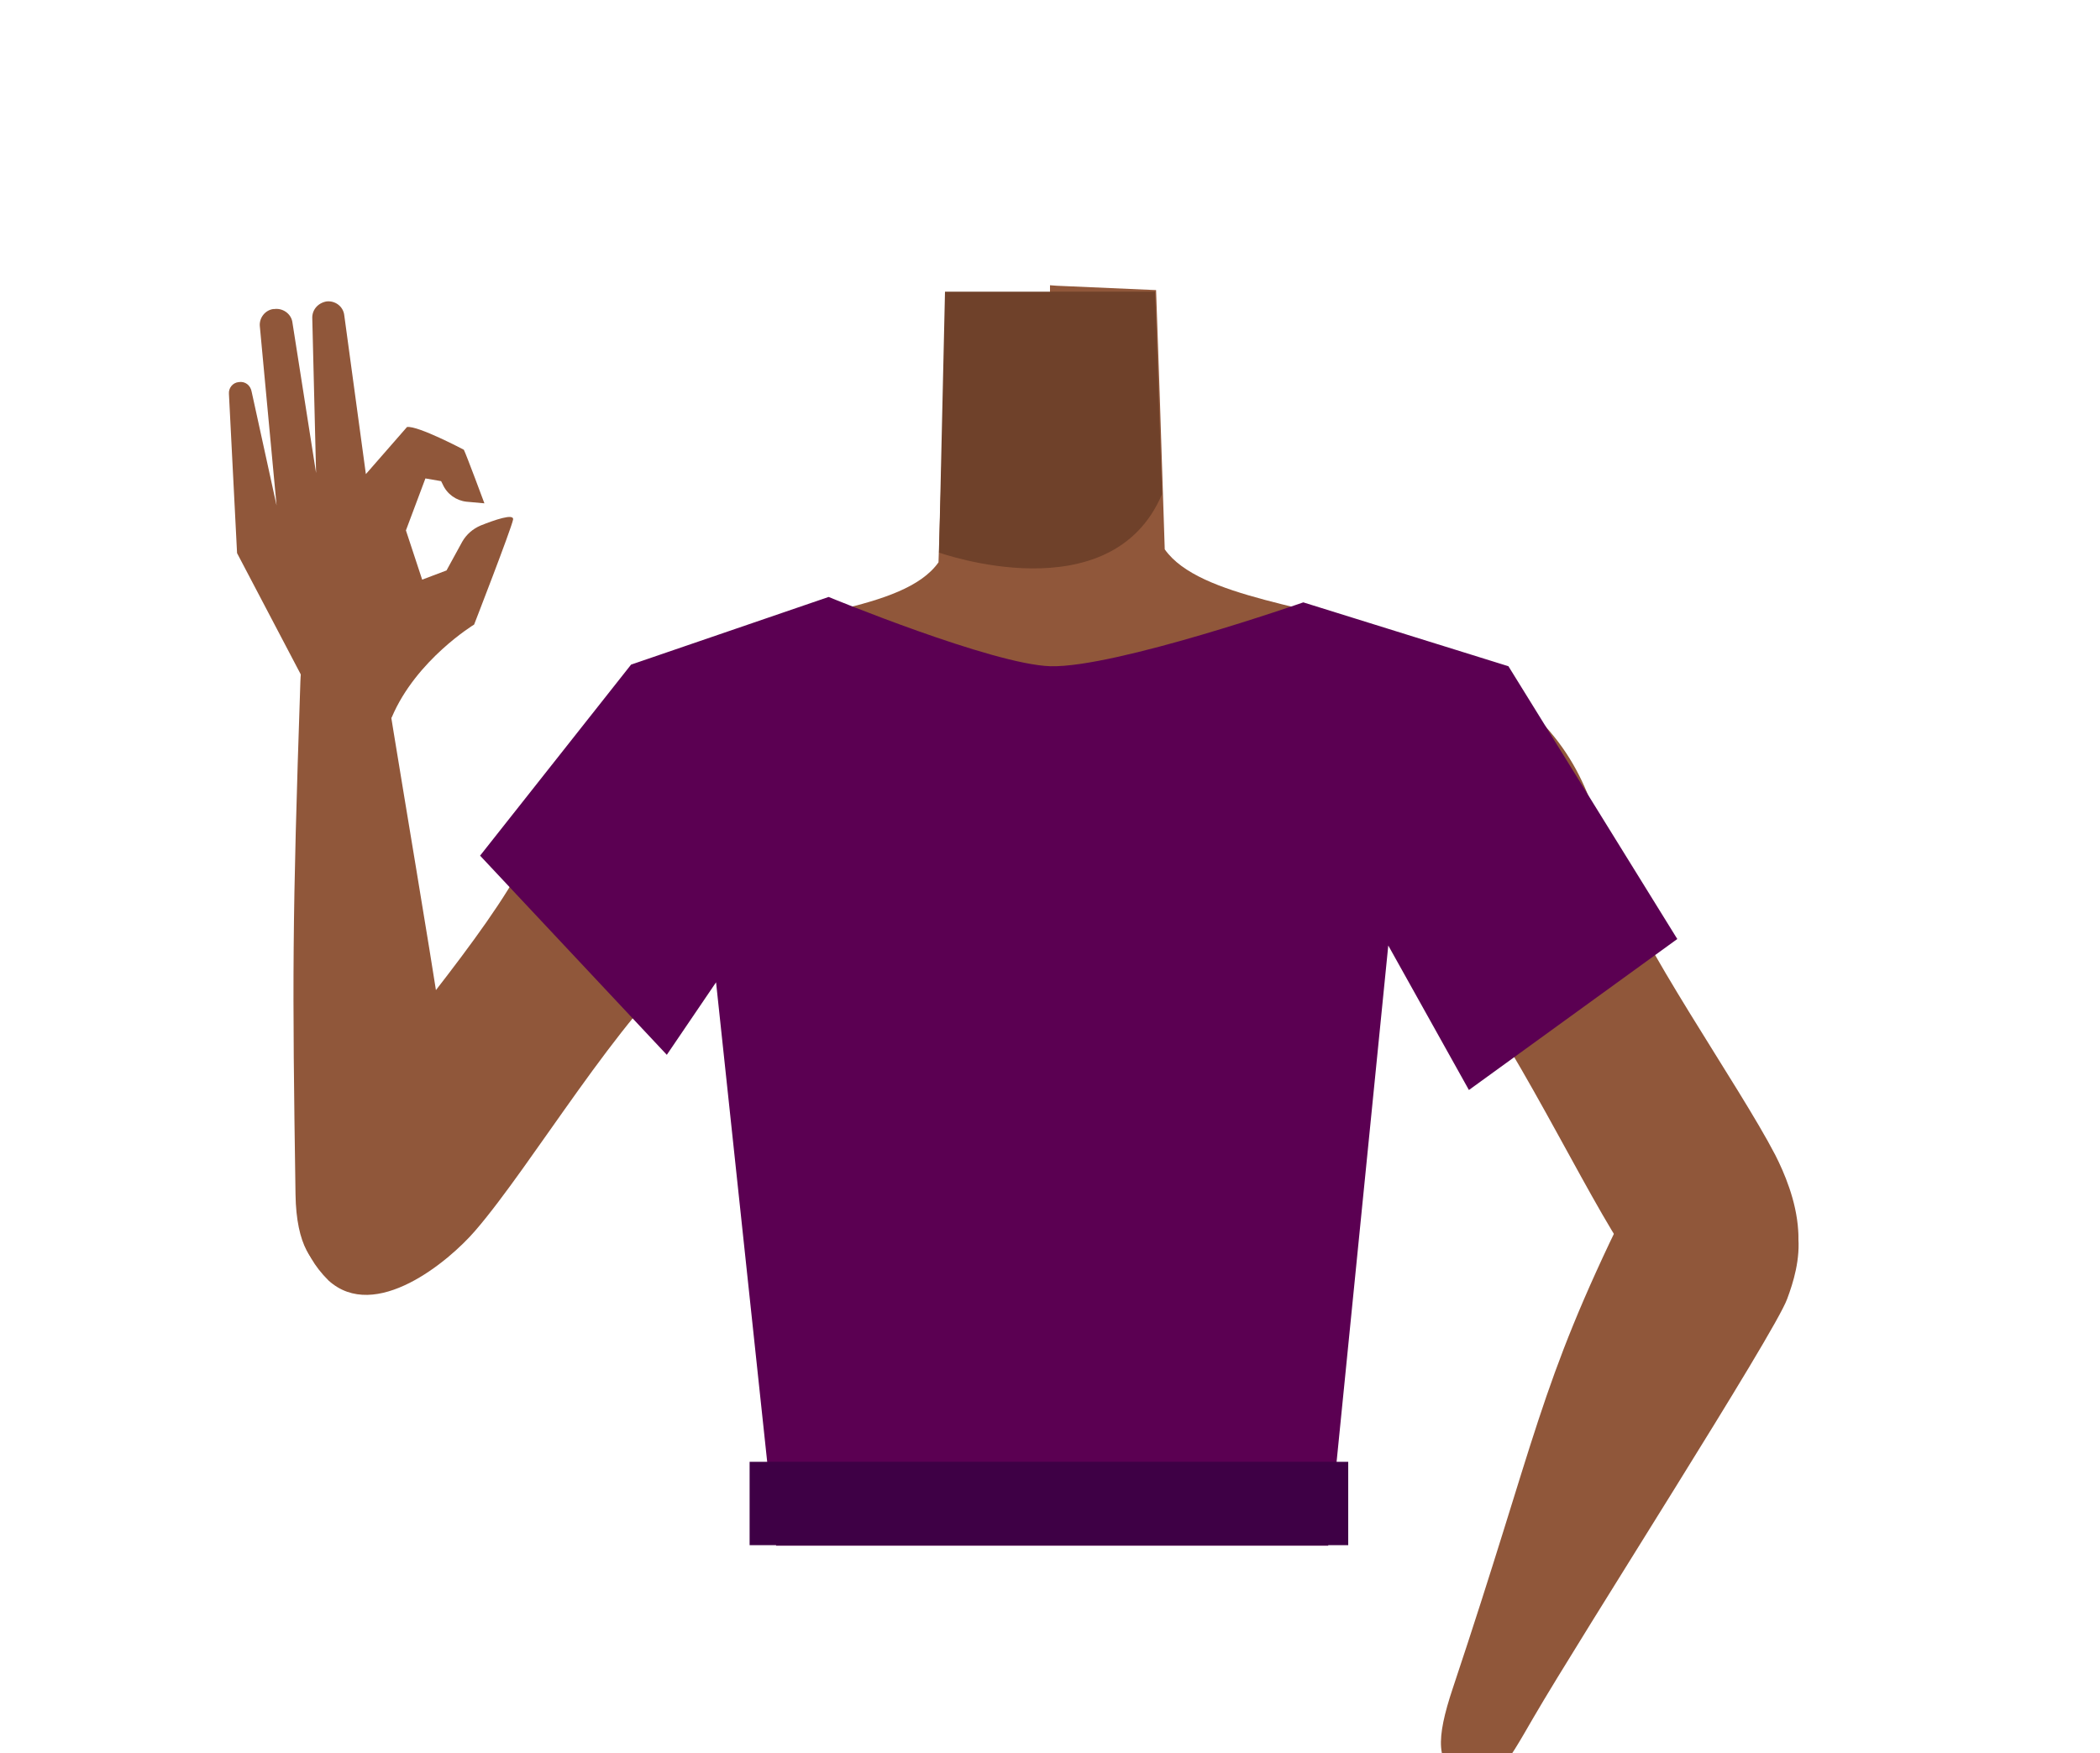
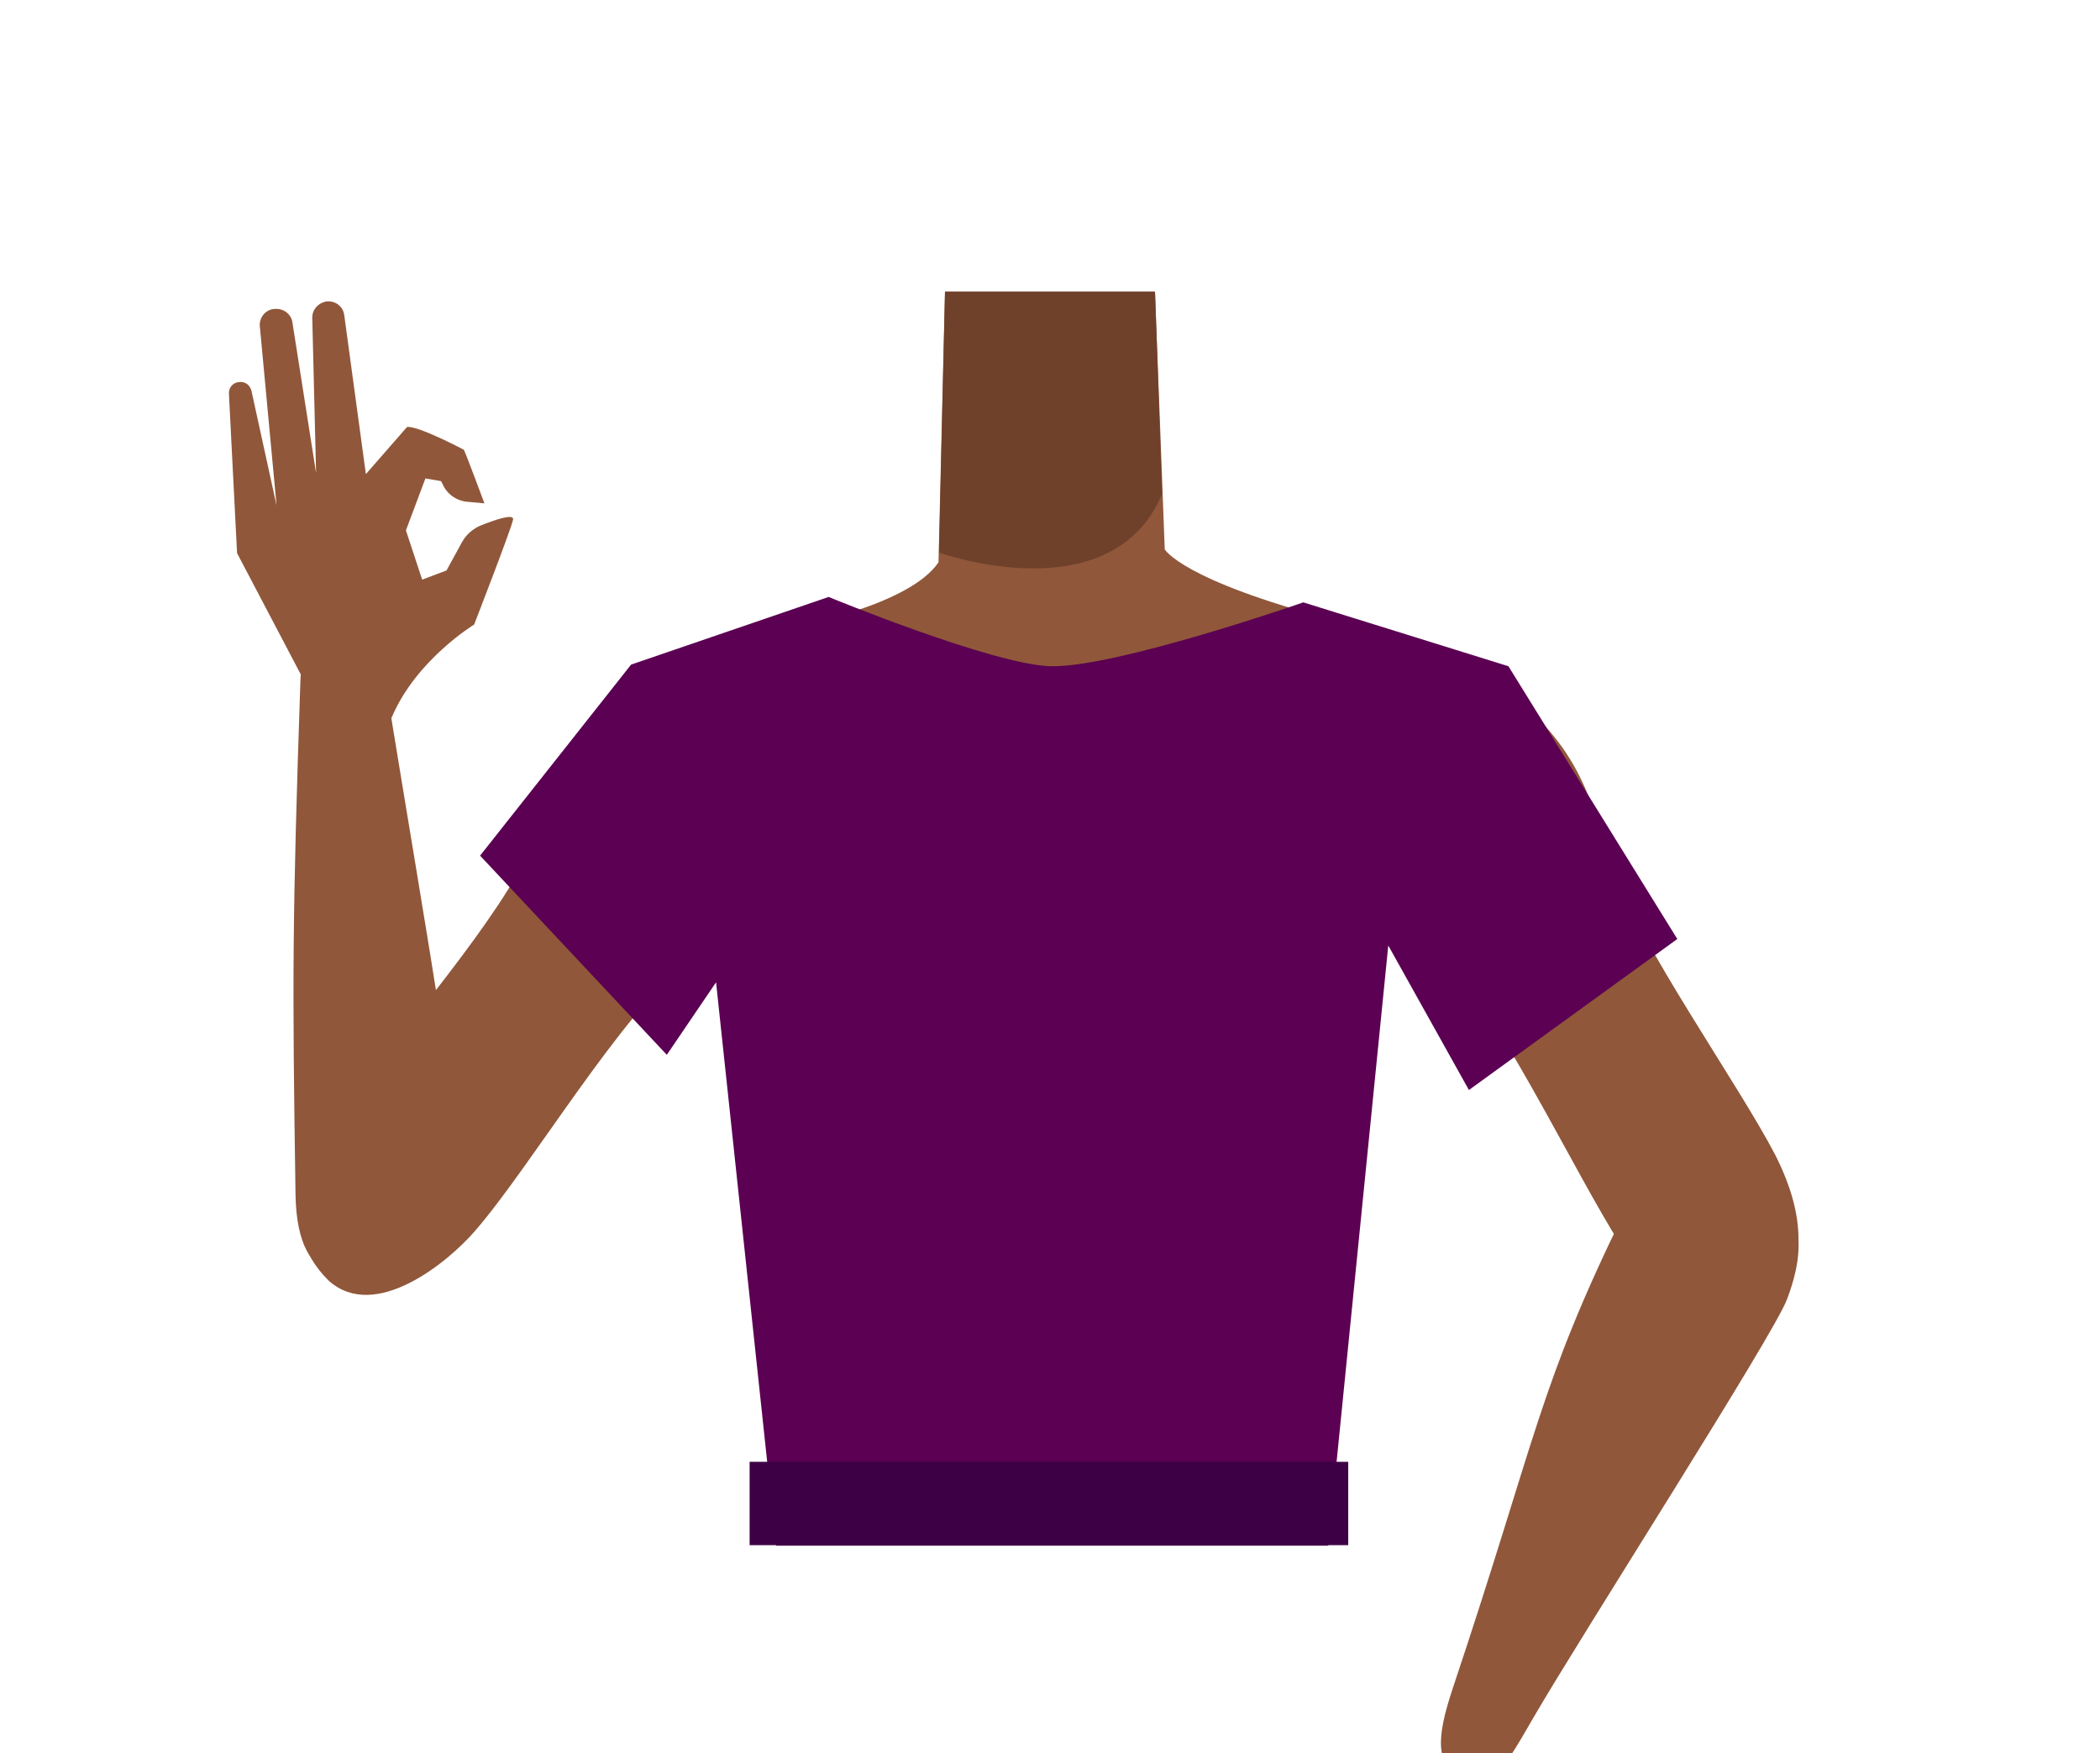
- <svg xmlns="http://www.w3.org/2000/svg" xmlns:xlink="http://www.w3.org/1999/xlink" version="1.1" id="Calque_9" x="0px" y="0px" viewBox="0 0 388 323.9" style="enable-background:new 0 0 388 323.9;" xml:space="preserve">
+ <svg xmlns="http://www.w3.org/2000/svg" version="1.1" id="Calque_9" x="0px" y="0px" viewBox="0 0 388 323.9" style="enable-background:new 0 0 388 323.9;" xml:space="preserve">
  <style type="text/css">
- 	.st0{clip-path:url(#SVGID_00000088829048609469189890000003421585725780284058_);}
- 	.st1{fill:#90573A;}
- 	.st2{clip-path:url(#SVGID_00000176011324186287181650000013415535300663458739_);}
- 	.st3{fill:#5B0052;}
- 	.st4{fill:#3E0045;}
- 	.st5{fill:#6F412A;}
+ 	.st0{fill:#90573A;}
+ 	.st1{fill:#5B0052;}
+ 	.st2{fill:#3E0045;}
+ 	.st3{fill:#6F412A;}
</style>
-   <g>
-     <defs>
-       <rect id="SVGID_1_" x="104.6" y="51.3" width="89.4" height="188.1" />
-     </defs>
-     <clipPath id="SVGID_00000093144479678826719470000011820031917916334002_">
-       <use xlink:href="#SVGID_1_" style="overflow:visible;" />
-     </clipPath>
-     <g style="clip-path:url(#SVGID_00000093144479678826719470000011820031917916334002_);">
-       <path class="st1" d="M207,208.9c9.3,6.1,19.3,30.2,30.1,32.7c3.9,0.9,11.6-4.6,13.7-7.9c7.7-12.1,4-46.1,14.9-55.5    c9.2-7.9,31.4-3.4,32-36.7c0.3-20.2-23.3-29.9-29.1-32c-0.9-0.3-1.9-0.7-2.8-1.2c0,0-48.1,9.1-48.9-39.2l-0.2-15.7l-23.4,1.8    l-18.3,0.8l-0.7,20.2l-0.9,27.7c-6.4,9.1-28.4,9.3-43.5,15.2c-9.9,3.8-30.4,19.4-23.4,41.3c4,12.6,16.2,8.4,25.5,16.3    c10.9,9.3,6.9,27.5,8.4,36.8c1,6.2,9.9,22.2,13.7,21.3c10.8-2.5,16.9-20.9,26.7-26.2c2.9-1.6,8-2.5,13.2-2.5    S204.3,207.1,207,208.9z" />
-     </g>
-   </g>
-   <g>
-     <defs>
-       <polygon id="SVGID_00000015345651938176952440000004352264021817687718_" points="194,51.3 194,239.4 284.8,241.3 284.8,53.1       " />
-     </defs>
-     <clipPath id="SVGID_00000101791281708620109260000016326740006970791052_">
-       <use xlink:href="#SVGID_00000015345651938176952440000004352264021817687718_" style="overflow:visible;" />
-     </clipPath>
-     <g style="clip-path:url(#SVGID_00000101791281708620109260000016326740006970791052_);">
-       <path class="st1" d="M181.6,206.6c-9.3,6.1-19.3,30.2-30.1,32.7c-3.9,0.9-11.6-4.6-13.7-7.9c-7.7-12.1-4-46.2-14.9-55.5    c-9.2-7.9-31.4-3.4-32-36.7c-0.3-20.2,23.3-29.9,29.1-32c0.9-0.3,1.9-0.7,2.8-1.2c0,0,48.1,9.1,48.9-39.2l0.2-15.7l23.4,1.7    l18.3,0.8l0.7,20.2l0.9,27.7c6.4,9.1,28.4,10.4,43.5,16.2c10,3.9,30.4,18.4,23.4,40.3c-4,12.6-16.2,8.4-25.5,16.3    c-10.9,9.3-6.9,27.5-8.4,36.9c-1,6.3-9.9,22.2-13.7,21.3c-10.8-2.5-16.9-20.9-26.7-26.2C202,203.4,187,203,181.6,206.6z" />
-     </g>
-   </g>
-   <path class="st1" d="M243.3,140.8c1.6,21.9,14.8,26.7,21.9,33.8c11.3,11.3,25.7,42.1,34.3,55.5c4.1,6.3,15.8,19.5,25.5,13l0,0  c12-8.9,6.3-23.2,3-29.7c-6.8-13.1-25.3-39.1-30.1-53.1c-3.6-10.4-5-21.5-19.3-32.4c0,0-13.9-12-25.7-6.2  C245.3,125.5,242.7,131.8,243.3,140.8L243.3,140.8z" />
-   <path class="st1" d="M322.5,215.3c13.4,6.9,9.9,18.8,7.7,24.7c-2.3,6.4-37.9,61.9-46.9,77.4c-5.1,8.8-7.6,13.6-13.1,11.1  c-5-2.3-4.9-7.2-1.8-16.5c15.8-47.3,15.8-55.5,31.8-88.2C307,210,319.1,213.6,322.5,215.3z" />
-   <path class="st1" d="M153.4,146.3c-4.3,21.5-18,24.7-25.9,30.9c-12.6,9.8-29.3,38.2-39.7,50.2c-4.9,5.7-18.5,17-27.1,9.2l0,0  c-10.7-10.6-3-23.9,1.3-29.8c8.6-12,28.3-34.5,34.9-47.8c4.9-9.9,7.6-20.7,23.1-29.8c0,0,15.3-10.2,26.3-3  C153.3,130.9,155.2,137.5,153.4,146.3L153.4,146.3z" />
-   <path class="st1" d="M70.4,235.2c15-1.2,14.4-12.8,14.7-19.1c0.3-6.8-11.1-72-13.8-89.8c-1.5-10-2-15.4-8.1-15.1  c-5.5,0.3-7.6,10.6-7.7,14.7c-1.5,44.4-1.5,55-0.9,94.8C54.9,239.7,66.5,235.6,70.4,235.2z" />
-   <path class="st1" d="M85.4,100.1c0.8-1.4,2-2.4,3.4-3c2.5-1,6.2-2.3,6-1.1c-0.4,1.9-7.2,19.4-7.2,19.4s-10.7,6.5-15.2,17.1  c-1,2.3-15.1,0.9-15.1,0.9l-1-7.4l-12.5-23.8l-1.5-29.4c-0.1-1.1,0.7-2.1,1.8-2.2l0,0c1.2-0.2,2.2,0.6,2.4,1.8l4.6,21l-3.1-33.2  c-0.1-1.5,1-2.9,2.5-3.1h0.2c1.5-0.2,3,0.8,3.3,2.3l4.4,28l-0.7-28.5c-0.1-1.6,1-2.9,2.6-3.2l0,0c1.6-0.2,3.1,0.9,3.3,2.5l4,29.4  l7.6-8.7c2-0.3,10.5,4.2,10.5,4.2c0.5,1,3.8,9.9,3.8,9.9l-3.3-0.3c-1.9-0.2-3.6-1.4-4.4-3.2l-0.3-0.6l-2.9-0.5L75,98l3,9.1l4.5-1.7  L85.4,100.1z" />
-   <path class="st3" d="M88.7,158.1l34.5,36.8l9.1-13.4l11.1,104.1h102l11.1-110.9l14.9,26.7l38.5-27.9l-31.2-50.4l-37.9-11.8  c0,0-34.7,12.1-46.7,11.8c-10.7-0.3-41-12.8-41-12.8l-36.5,12.5L88.7,158.1" />
-   <rect x="138.5" y="270.1" class="st4" width="110.6" height="15.4" />
-   <path class="st5" d="M173.5,102.1c0,0,31.8,11.4,41.2-10.8l-1.3-37.4h-38.8L173.5,102.1z" />
+   <path class="st0" d="M147.3,116c0.2-0.5,20.7-4.1,26.1-12.1l1.2-50h38.8l1.8,47.6c0,0,3.1,5.7,31.3,13.1  c28.2,7.3-45.9,21.4-45.9,21.4L147.3,116z" />
+   <path class="st0" d="M243.3,140.8c1.6,21.9,14.8,26.7,21.9,33.8c11.3,11.3,25.7,42.1,34.3,55.5c4.1,6.3,15.8,19.5,25.5,13l0,0  c12-8.9,6.3-23.2,3-29.7c-6.8-13.1-25.3-39.1-30.1-53.1c-3.6-10.4-5-21.5-19.3-32.4c0,0-13.9-12-25.7-6.2  C245.3,125.5,242.7,131.8,243.3,140.8L243.3,140.8z" />
+   <path class="st0" d="M322.5,215.3c13.4,6.9,9.9,18.8,7.7,24.7c-2.3,6.4-37.9,61.9-46.9,77.4c-5.1,8.8-7.6,13.6-13.1,11.1  c-5-2.3-4.9-7.2-1.8-16.5c15.8-47.3,15.8-55.5,31.8-88.2C307,210,319.1,213.6,322.5,215.3z" />
+   <path class="st0" d="M153.4,146.3c-4.3,21.5-18,24.7-25.9,30.9c-12.6,9.8-29.3,38.2-39.7,50.2c-4.9,5.7-18.5,17-27.1,9.2l0,0  c-10.7-10.6-3-23.9,1.3-29.8c8.6-12,28.3-34.5,34.9-47.8c4.9-9.9,7.6-20.7,23.1-29.8c0,0,15.3-10.2,26.3-3  C153.3,130.9,155.2,137.5,153.4,146.3L153.4,146.3z" />
+   <path class="st0" d="M70.4,235.2c15-1.2,14.4-12.8,14.7-19.1c0.3-6.8-11.1-72-13.8-89.8c-1.5-10-2-15.4-8.1-15.1  c-5.5,0.3-7.6,10.6-7.7,14.7c-1.5,44.4-1.5,55-0.9,94.8C54.9,239.7,66.5,235.6,70.4,235.2z" />
+   <path class="st0" d="M85.4,100.1c0.8-1.4,2-2.4,3.4-3c2.5-1,6.2-2.3,6-1.1c-0.4,1.9-7.2,19.4-7.2,19.4s-10.7,6.5-15.2,17.1  c-1,2.3-15.1,0.9-15.1,0.9l-1-7.4l-12.5-23.8l-1.5-29.4c-0.1-1.1,0.7-2.1,1.8-2.2l0,0c1.2-0.2,2.2,0.6,2.4,1.8l4.6,21L48,60.2  c-0.1-1.5,1-2.9,2.5-3.1h0.2c1.5-0.2,3,0.8,3.3,2.3l4.4,28l-0.7-28.5c-0.1-1.6,1-2.9,2.6-3.2l0,0c1.6-0.2,3.1,0.9,3.3,2.5l4,29.4  l7.6-8.7c2-0.3,10.5,4.2,10.5,4.2c0.5,1,3.8,9.9,3.8,9.9l-3.3-0.3c-1.9-0.2-3.6-1.4-4.4-3.2l-0.3-0.6l-2.9-0.5L75,98l3,9.1l4.5-1.7  L85.4,100.1z" />
+   <path class="st1" d="M88.7,158.1l34.5,36.8l9.1-13.4l11.1,104.1h102l11.1-110.9l14.9,26.7l38.5-27.9l-31.2-50.4l-37.9-11.8  c0,0-34.7,12.1-46.7,11.8c-10.7-0.3-41-12.8-41-12.8l-36.5,12.5L88.7,158.1" />
+   <rect x="138.5" y="270.1" class="st2" width="110.6" height="15.4" />
+   <path class="st3" d="M173.5,102.1c0,0,31.8,11.4,41.2-10.8l-1.3-37.4h-38.8L173.5,102.1z" />
</svg>
